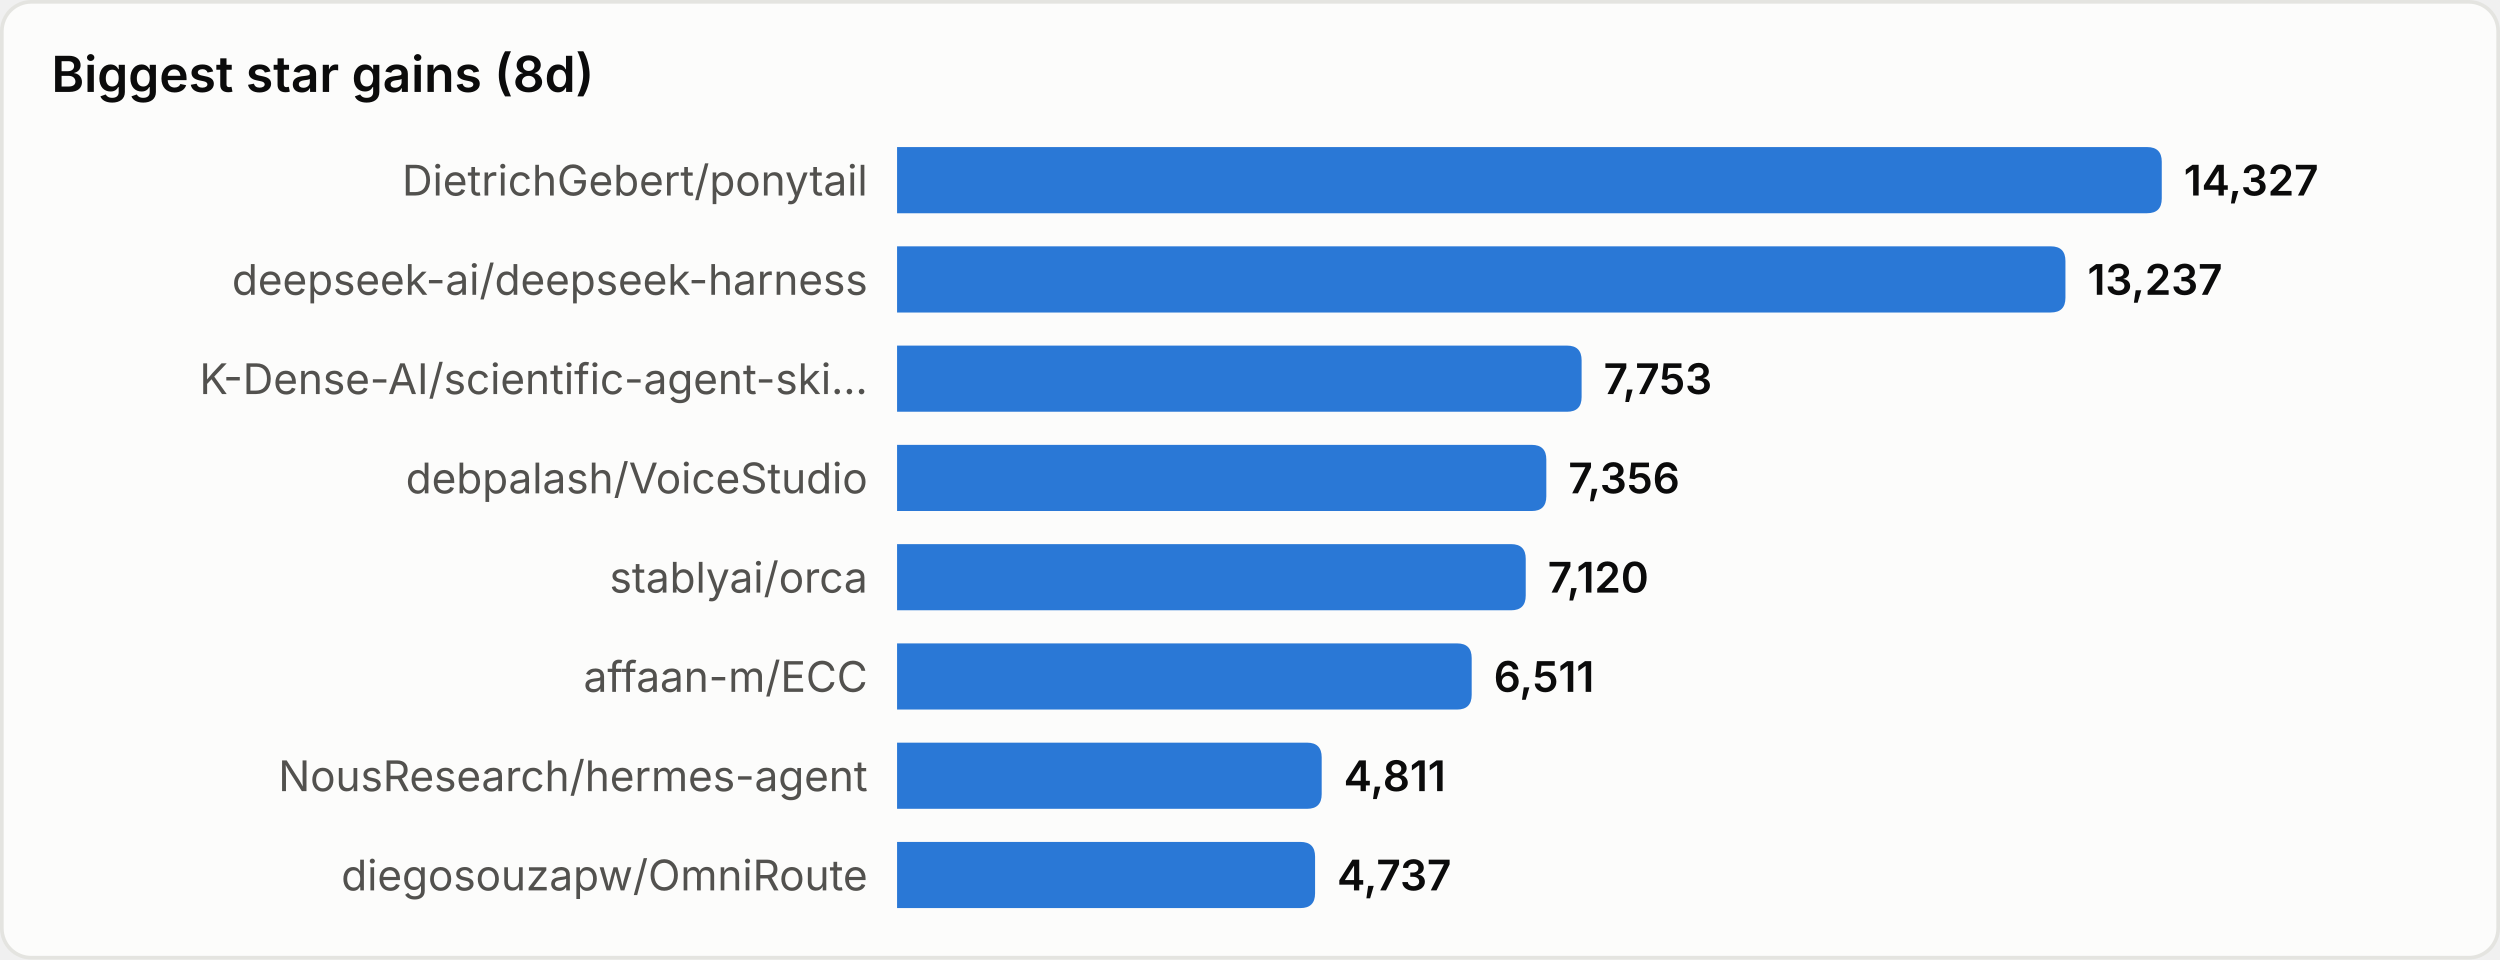
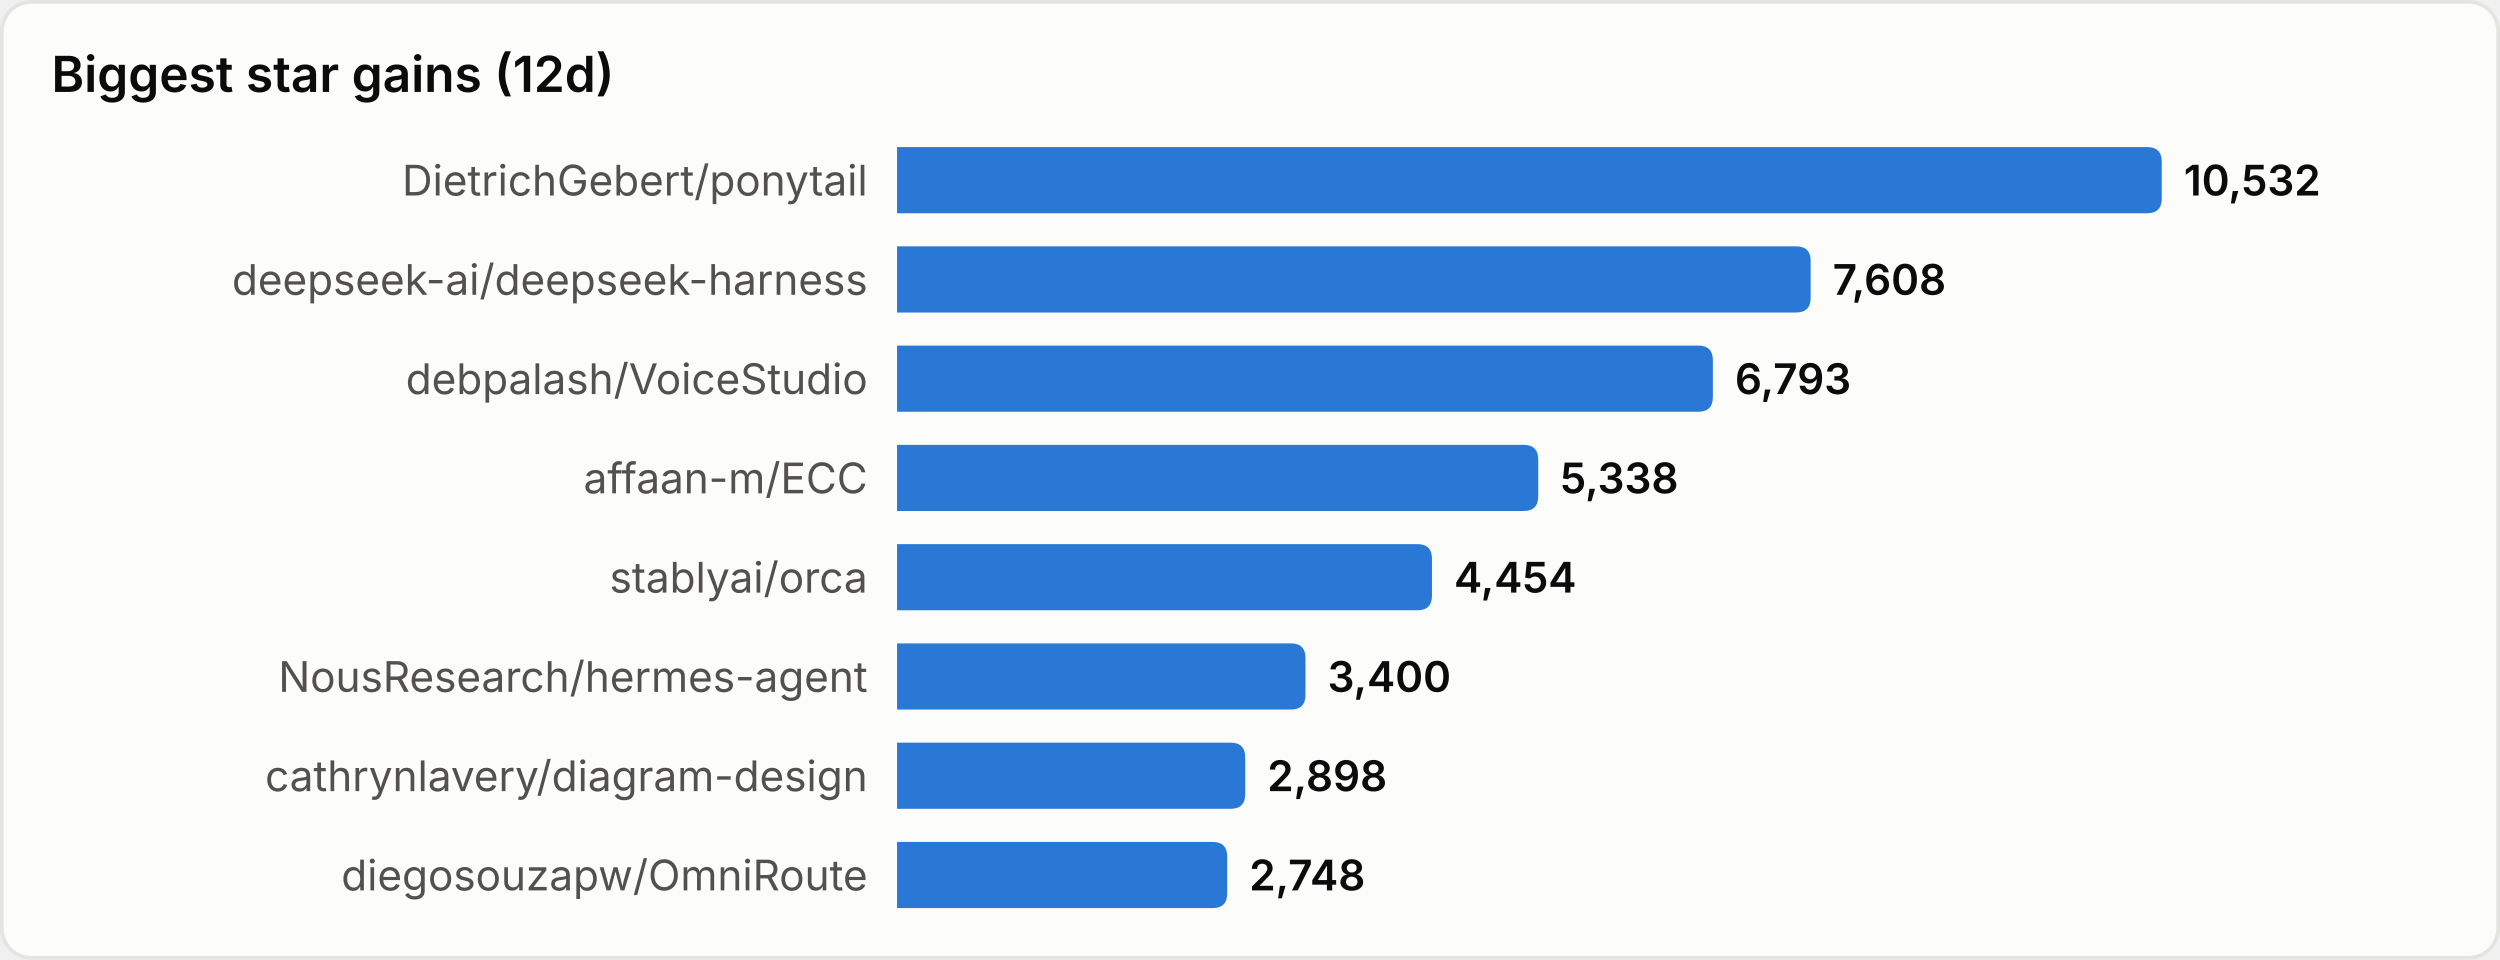
- <svg xmlns="http://www.w3.org/2000/svg" width="680" height="261" viewBox="0 0 680 261" role="img" aria-label="Biggest star gains (8d)">
+ <svg xmlns="http://www.w3.org/2000/svg" width="680" height="261" viewBox="0 0 680 261" role="img" aria-label="Biggest star gains (12d)">
  <style>
text{font-family:system-ui,-apple-system,'Segoe UI',sans-serif}
.srf{fill:#fcfcfb;stroke:#e4e4e0}.ttl{fill:#0b0b0b;font-size:13.5px;font-weight:600}
.lbl{fill:#52514e;font-size:11.5px}.val{fill:#0b0b0b;font-size:11.5px;font-weight:600}
.bar{fill:#2a78d6}
@media(prefers-color-scheme:dark){
.srf{fill:#1a1a19;stroke:#33332f}.ttl{fill:#ffffff}
.lbl{fill:#c3c2b7}.val{fill:#ffffff}.bar{fill:#3987e5}
}
</style>
  <rect x="0.5" y="0.5" width="679" height="260" rx="8" class="srf" />
-   <text x="14" y="25" class="ttl">Biggest star gains (8d)</text>
+   <text x="14" y="25" class="ttl">Biggest star gains (12d)</text>
  <text x="236" y="49.0" class="lbl" text-anchor="end" dominant-baseline="central">DietrichGebert/ponytail</text>
  <path d="M244,40 h340.0 q4,0 4,4 v10 q0,4 -4,4 h-340.0 z" class="bar" />
-   <text x="594.0" y="49.0" class="val" dominant-baseline="central">14,327</text>
+   <text x="594.0" y="49.0" class="val" dominant-baseline="central">10,532</text>
  <text x="236" y="76.0" class="lbl" text-anchor="end" dominant-baseline="central">deepseek-ai/deepseek-harness</text>
-   <path d="M244,67 h313.8 q4,0 4,4 v10 q0,4 -4,4 h-313.8 z" class="bar" />
-   <text x="567.8" y="76.0" class="val" dominant-baseline="central">13,237</text>
-   <text x="236" y="103.0" class="lbl" text-anchor="end" dominant-baseline="central">K-Dense-AI/scientific-agent-ski…</text>
-   <path d="M244,94 h182.2 q4,0 4,4 v10 q0,4 -4,4 h-182.2 z" class="bar" />
-   <text x="436.2" y="103.0" class="val" dominant-baseline="central">7,753</text>
-   <text x="236" y="130.0" class="lbl" text-anchor="end" dominant-baseline="central">debpalash/VoiceStudio</text>
-   <path d="M244,121 h172.6 q4,0 4,4 v10 q0,4 -4,4 h-172.6 z" class="bar" />
-   <text x="426.6" y="130.0" class="val" dominant-baseline="central">7,356</text>
+   <path d="M244,67 h244.5 q4,0 4,4 v10 q0,4 -4,4 h-244.5 z" class="bar" />
+   <text x="498.5" y="76.0" class="val" dominant-baseline="central">7,608</text>
+   <text x="236" y="103.0" class="lbl" text-anchor="end" dominant-baseline="central">debpalash/VoiceStudio</text>
+   <path d="M244,94 h217.9 q4,0 4,4 v10 q0,4 -4,4 h-217.9 z" class="bar" />
+   <text x="471.9" y="103.0" class="val" dominant-baseline="central">6,793</text>
+   <text x="236" y="130.0" class="lbl" text-anchor="end" dominant-baseline="central">affaan-m/ECC</text>
+   <path d="M244,121 h170.4 q4,0 4,4 v10 q0,4 -4,4 h-170.4 z" class="bar" />
+   <text x="424.4" y="130.0" class="val" dominant-baseline="central">5,338</text>
  <text x="236" y="157.0" class="lbl" text-anchor="end" dominant-baseline="central">stablyai/orca</text>
-   <path d="M244,148 h167.0 q4,0 4,4 v10 q0,4 -4,4 h-167.0 z" class="bar" />
-   <text x="421.0" y="157.0" class="val" dominant-baseline="central">7,120</text>
-   <text x="236" y="184.0" class="lbl" text-anchor="end" dominant-baseline="central">affaan-m/ECC</text>
-   <path d="M244,175 h152.3 q4,0 4,4 v10 q0,4 -4,4 h-152.3 z" class="bar" />
-   <text x="406.3" y="184.0" class="val" dominant-baseline="central">6,511</text>
-   <text x="236" y="211.0" class="lbl" text-anchor="end" dominant-baseline="central">NousResearch/hermes-agent</text>
-   <path d="M244,202 h111.5 q4,0 4,4 v10 q0,4 -4,4 h-111.5 z" class="bar" />
-   <text x="365.5" y="211.0" class="val" dominant-baseline="central">4,811</text>
+   <path d="M244,148 h141.5 q4,0 4,4 v10 q0,4 -4,4 h-141.5 z" class="bar" />
+   <text x="395.5" y="157.0" class="val" dominant-baseline="central">4,454</text>
+   <text x="236" y="184.0" class="lbl" text-anchor="end" dominant-baseline="central">NousResearch/hermes-agent</text>
+   <path d="M244,175 h107.1 q4,0 4,4 v10 q0,4 -4,4 h-107.1 z" class="bar" />
+   <text x="361.1" y="184.0" class="val" dominant-baseline="central">3,400</text>
+   <text x="236" y="211.0" class="lbl" text-anchor="end" dominant-baseline="central">cathrynlavery/diagram-design</text>
+   <path d="M244,202 h90.7 q4,0 4,4 v10 q0,4 -4,4 h-90.7 z" class="bar" />
+   <text x="344.7" y="211.0" class="val" dominant-baseline="central">2,898</text>
  <text x="236" y="238.0" class="lbl" text-anchor="end" dominant-baseline="central">diegosouzapw/OmniRoute</text>
-   <path d="M244,229 h109.7 q4,0 4,4 v10 q0,4 -4,4 h-109.7 z" class="bar" />
-   <text x="363.7" y="238.0" class="val" dominant-baseline="central">4,737</text>
+   <path d="M244,229 h85.8 q4,0 4,4 v10 q0,4 -4,4 h-85.8 z" class="bar" />
+   <text x="339.8" y="238.0" class="val" dominant-baseline="central">2,748</text>
</svg>
